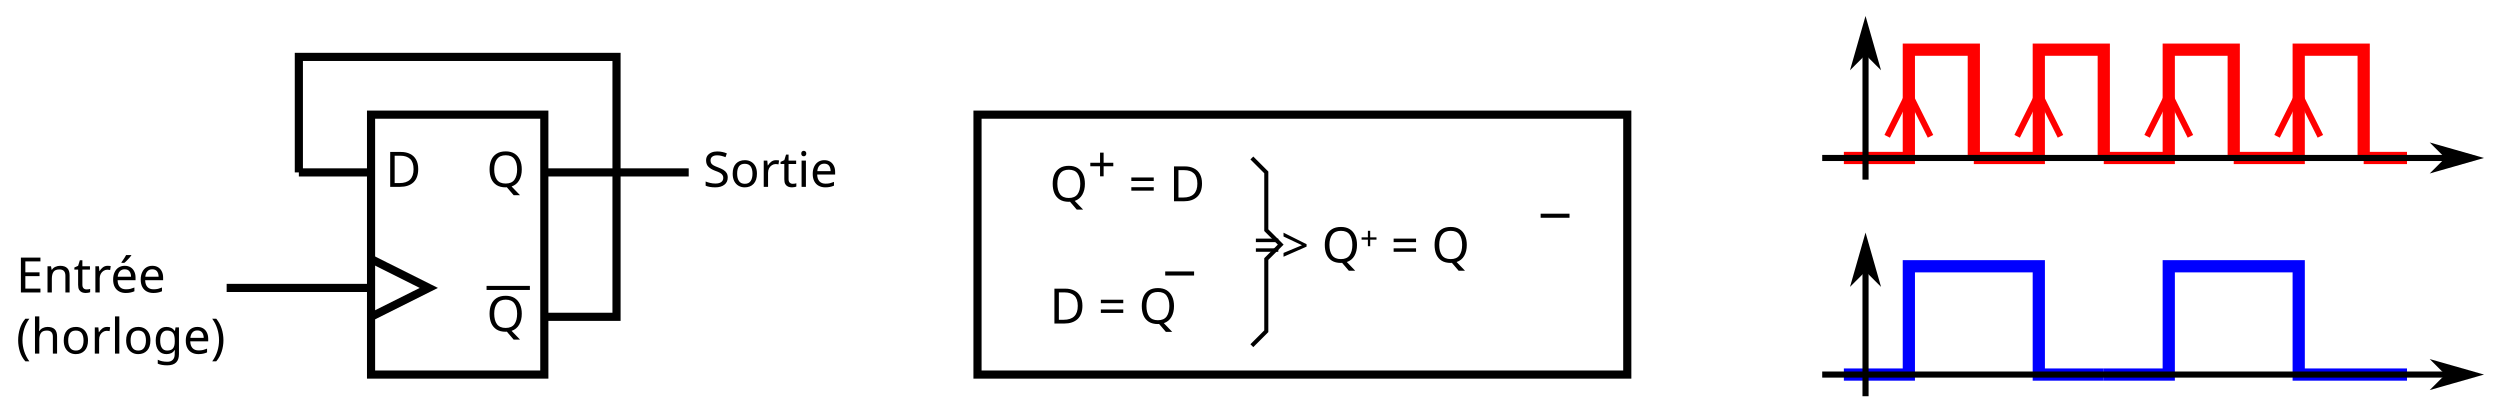
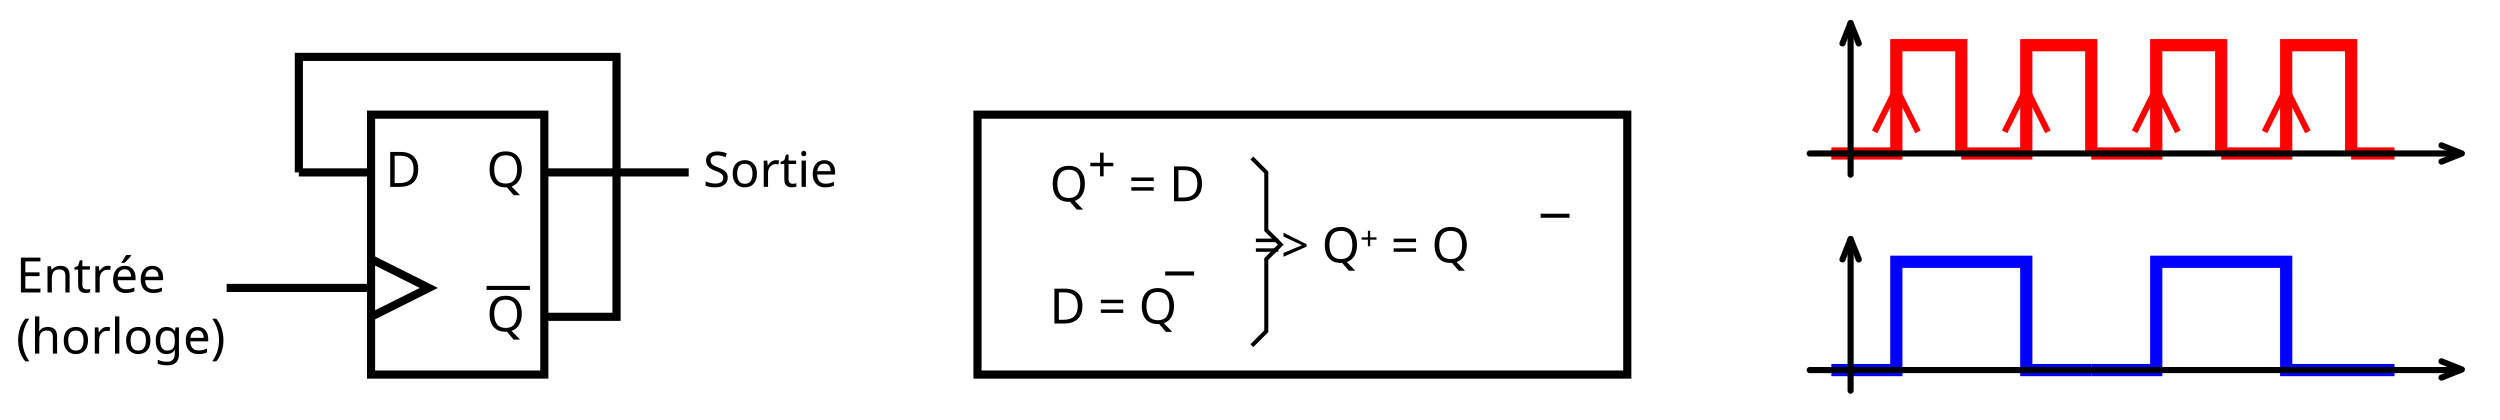
<svg xmlns="http://www.w3.org/2000/svg" width="613.478" height="102.979" id="svg2" version="1.1">
  <defs id="defs4">
    <marker orient="auto" refY="0" refX="0" id="Arrow1Mend" style="overflow:visible">
      <path id="path4161" d="M 0,0 5,-5 -12.5,0 5,5 0,0 z" style="fill-rule:evenodd;stroke:#000000;stroke-width:1pt" transform="matrix(-0.4,0,0,-0.4,-4,0)" />
    </marker>
  </defs>
  <g id="layer1" transform="translate(-25.87739,-244.6998)">
    <path style="fill:none;stroke:#000000;stroke-width:2px;stroke-linecap:butt;stroke-linejoin:miter;stroke-opacity:1" d="m 116.929,322.441 14.173,-7.087 -14.173,-7.087" id="path2987" />
    <path style="fill:none;stroke:#000000;stroke-width:2px;stroke-linecap:butt;stroke-linejoin:miter;stroke-opacity:1" d="m 116.929,336.614 0,-63.78 42.52,0 0,63.78 z" id="path2989" />
    <path style="fill:none;stroke:#000000;stroke-width:2px;stroke-linecap:butt;stroke-linejoin:miter;stroke-opacity:1" d="m 99.213,287.008 17.717,-5e-5" id="path3094" />
    <path style="fill:none;stroke:#000000;stroke-width:2px;stroke-linecap:butt;stroke-linejoin:miter;stroke-opacity:1" d="m 159.449,287.008 35.433,0" id="path3096" />
    <text xml:space="preserve" style="font-size:12px;font-style:normal;font-weight:normal;line-height:125%;letter-spacing:0px;word-spacing:0px;fill:#000000;fill-opacity:1;stroke:none;font-family:Sans" x="29.846" y="316.474" id="text3152">
      <tspan id="tspan3154" x="29.846" y="316.474">Entrée</tspan>
      <tspan x="29.846" y="331.474" id="tspan3234">(horloge)</tspan>
    </text>
    <text xml:space="preserve" style="font-size:12px;font-style:normal;font-weight:normal;line-height:125%;letter-spacing:0px;word-spacing:0px;fill:#000000;fill-opacity:1;stroke:none;font-family:Sans" x="120.472" y="290.551" id="text3235">
      <tspan id="tspan3237" x="120.472" y="290.551">D</tspan>
    </text>
    <path style="fill:none;stroke:#000000;stroke-width:2;stroke-linecap:butt;stroke-linejoin:miter;stroke-miterlimit:4;stroke-opacity:1;stroke-dasharray:none" d="m 81.496,315.354 35.433,0" id="path3082" />
    <text xml:space="preserve" style="font-size:12px;font-style:normal;font-weight:normal;line-height:125%;letter-spacing:0px;word-spacing:0px;fill:#000000;fill-opacity:1;stroke:none;font-family:Sans" x="198.425" y="290.551" id="text3152-9">
      <tspan x="198.425" y="290.551" id="tspan3234-9">Sortie</tspan>
    </text>
    <text xml:space="preserve" style="font-size:12px;font-style:normal;font-weight:normal;line-height:125%;letter-spacing:0px;word-spacing:0px;fill:#000000;fill-opacity:1;stroke:none;font-family:Sans" x="145.276" y="290.551" id="text3235-0">
      <tspan id="tspan3237-1" x="145.276" y="290.551">Q</tspan>
    </text>
    <text xml:space="preserve" style="font-size:12px;font-style:normal;font-weight:normal;line-height:125%;letter-spacing:0px;word-spacing:0px;fill:#000000;fill-opacity:1;stroke:none;font-family:Sans" x="145.276" y="325.984" id="text3235-0-9">
      <tspan id="tspan3237-1-4" x="145.276" y="325.984">Q</tspan>
    </text>
    <path style="fill:none;stroke:#000000;stroke-width:1px;stroke-linecap:butt;stroke-linejoin:miter;stroke-opacity:1" d="m 130.409,113.33 10.63,0" id="path3304" transform="translate(14.86661,202.0245)" />
    <path style="fill:none;stroke:#000000;stroke-width:2;stroke-linecap:butt;stroke-linejoin:miter;stroke-miterlimit:4;stroke-opacity:1;stroke-dasharray:none" d="m 84.346,84.983 0,-28.346 77.953,0 0,63.78 -17.717,0" id="path3306" transform="translate(14.86661,202.0245)" />
    <text xml:space="preserve" style="font-size:9px;font-style:normal;font-weight:normal;line-height:125%;letter-spacing:0px;word-spacing:0px;fill:#000000;fill-opacity:1;stroke:none;font-family:Sans" x="283.465" y="294.095" id="text4076">
      <tspan id="tspan4078" x="283.465" y="294.095" style="font-size:12px">Q<tspan style="font-size:12px;baseline-shift:super" id="tspan4084">+</tspan> = D</tspan>
      <tspan x="283.465" y="309.095" id="tspan4080" style="font-size:12px">                =&gt; Q<tspan style="font-size:65.001%;baseline-shift:super" id="tspan5156">+</tspan> = Q</tspan>
      <tspan x="283.465" y="324.095" id="tspan4082" style="font-size:12px">D = Q</tspan>
    </text>
    <rect style="color:#000000;fill:none;stroke:#000000;stroke-width:2;stroke-linecap:butt;stroke-linejoin:miter;stroke-miterlimit:4;stroke-opacity:1;stroke-dasharray:none;stroke-dashoffset:0;marker:none;visibility:visible;display:inline;overflow:visible;enable-background:accumulate" id="rect4086" width="159.449" height="63.78" x="265.748" y="272.835" ry="2.2587814e-05" />
-     <path style="fill:none;stroke:#ff0000;stroke-width:3;stroke-linecap:butt;stroke-linejoin:miter;stroke-miterlimit:4;stroke-opacity:1;stroke-dasharray:none" d="m 478.346,283.465 15.945,0 0,-26.575 15.945,0 0,26.575" id="path4088" />
-     <path style="fill:none;stroke:#0000ff;stroke-width:3;stroke-linecap:butt;stroke-linejoin:miter;stroke-miterlimit:4;stroke-opacity:1;stroke-dasharray:none" d="m 478.346,336.614 15.945,0 0,-26.575 31.89,0 0,26.575 15.945,0" id="path4090" />
-     <path style="fill:none;stroke:#0000ff;stroke-width:3;stroke-linecap:butt;stroke-linejoin:miter;stroke-miterlimit:4;stroke-opacity:1;stroke-dasharray:none" d="m 542.126,336.614 15.945,0 0,-26.575 31.89,0 0,26.575 26.575,0" id="path4090-7" />
-     <path style="fill:none;stroke:#ff0000;stroke-width:3;stroke-linecap:butt;stroke-linejoin:miter;stroke-miterlimit:4;stroke-opacity:1;stroke-dasharray:none" d="m 510.236,283.465 15.945,0 0,-26.575 15.945,0 0,26.575" id="path4088-4" />
-     <path style="fill:none;stroke:#ff0000;stroke-width:3;stroke-linecap:butt;stroke-linejoin:miter;stroke-miterlimit:4;stroke-opacity:1;stroke-dasharray:none" d="m 542.126,283.465 15.945,0 0,-26.575 15.945,0 0,26.575" id="path4088-2" />
-     <path style="fill:none;stroke:#ff0000;stroke-width:3;stroke-linecap:butt;stroke-linejoin:miter;stroke-miterlimit:4;stroke-opacity:1;stroke-dasharray:none" d="m 574.016,283.465 15.945,0 0,-26.575 15.945,0 0,26.575" id="path4088-0" />
-     <path style="fill:none;stroke:#ff0000;stroke-width:3;stroke-linecap:butt;stroke-linejoin:miter;stroke-miterlimit:4;stroke-opacity:1;stroke-dasharray:none" d="m 605.905,283.465 10.63,0" id="path4142" />
-     <path style="fill:none;stroke:#000000;stroke-width:1.5px;stroke-linecap:butt;stroke-linejoin:miter;stroke-opacity:1;marker-end:url(#Arrow1Mend)" d="m 473.031,283.465 159.449,0" id="path4144" />
-     <path style="fill:none;stroke:#000000;stroke-width:1.5px;stroke-linecap:butt;stroke-linejoin:miter;stroke-opacity:1;marker-end:url(#Arrow1Mend)" d="m 473.031,336.614 159.449,0" id="path4146" />
-     <path style="fill:none;stroke:#000000;stroke-width:1.5px;stroke-linecap:butt;stroke-linejoin:miter;stroke-opacity:1;marker-end:url(#Arrow1Mend)" d="m 483.661,288.78 0,-37.205" id="path4774" />
-     <path style="fill:none;stroke:#000000;stroke-width:1.5px;stroke-linecap:butt;stroke-linejoin:miter;stroke-opacity:1;marker-end:url(#Arrow1Mend)" d="m 483.661,341.929 0,-37.205" id="path4958" />
-     <path style="fill:none;stroke:#ff0000;stroke-width:1.5px;stroke-linecap:butt;stroke-linejoin:miter;stroke-opacity:1" d="m 488.976,278.15 5.315,-10.63 5.315,10.63" id="path5144" />
-     <path style="fill:none;stroke:#ff0000;stroke-width:1.5px;stroke-linecap:butt;stroke-linejoin:miter;stroke-opacity:1" d="m 520.866,278.15 5.315,-10.63 5.315,10.63" id="path5146" />
-     <path style="fill:none;stroke:#ff0000;stroke-width:1.5px;stroke-linecap:butt;stroke-linejoin:miter;stroke-opacity:1" d="m 552.756,278.15 5.315,-10.63 5.315,10.63" id="path5148" />
-     <path style="fill:none;stroke:#ff0000;stroke-width:1.5px;stroke-linecap:butt;stroke-linejoin:miter;stroke-opacity:1" d="m 584.646,278.15 5.315,-10.63 5.315,10.63" id="path5150" />
+     <path style="fill:none;stroke:#ff0000;stroke-width:3;stroke-linecap:butt;stroke-linejoin:miter;stroke-miterlimit:4;stroke-opacity:1;stroke-dasharray:none" d="m 475.276,282.362 15.945,0 0,-26.575 15.945,0 0,26.575" id="path4088" />
+     <path style="fill:none;stroke:#0000ff;stroke-width:3;stroke-linecap:butt;stroke-linejoin:miter;stroke-miterlimit:4;stroke-opacity:1;stroke-dasharray:none" d="m 475.276,335.512 15.945,0 0,-26.575 31.89,0 0,26.575 15.945,0" id="path4090" />
+     <path style="fill:none;stroke:#0000ff;stroke-width:3;stroke-linecap:butt;stroke-linejoin:miter;stroke-miterlimit:4;stroke-opacity:1;stroke-dasharray:none" d="m 539.055,335.512 15.945,0 0,-26.575 31.89,0 0,26.575 26.575,0" id="path4090-7" />
+     <path style="fill:none;stroke:#ff0000;stroke-width:3;stroke-linecap:butt;stroke-linejoin:miter;stroke-miterlimit:4;stroke-opacity:1;stroke-dasharray:none" d="m 507.165,282.362 15.945,0 0,-26.575 15.945,0 0,26.575" id="path4088-4" />
+     <path style="fill:none;stroke:#ff0000;stroke-width:3;stroke-linecap:butt;stroke-linejoin:miter;stroke-miterlimit:4;stroke-opacity:1;stroke-dasharray:none" d="m 539.055,282.362 15.945,0 0,-26.575 15.945,0 0,26.575" id="path4088-2" />
+     <path style="fill:none;stroke:#ff0000;stroke-width:3;stroke-linecap:butt;stroke-linejoin:miter;stroke-miterlimit:4;stroke-opacity:1;stroke-dasharray:none" d="m 570.945,282.362 15.945,0 0,-26.575 15.945,0 0,26.575" id="path4088-0" />
+     <path style="fill:none;stroke:#ff0000;stroke-width:3;stroke-linecap:butt;stroke-linejoin:miter;stroke-miterlimit:4;stroke-opacity:1;stroke-dasharray:none" d="m 602.835,282.362 10.63,0" id="path4142" />
+     <path style="fill:none;stroke:#000000;stroke-width:1.5px;stroke-linecap:round;stroke-linejoin:miter;stroke-opacity:1;marker-end:none" d="m 469.961,282.362 159.449,0" id="path4144" />
+     <path style="fill:none;stroke:#000000;stroke-width:1.5px;stroke-linecap:round;stroke-linejoin:miter;stroke-opacity:1;marker-end:none" d="m 469.961,335.512 159.449,0" id="path4146" />
+     <path style="fill:none;stroke:#000000;stroke-width:1.5px;stroke-linecap:round;stroke-linejoin:miter;stroke-opacity:1;marker-end:none" d="m 480,287.567 0,-37.205" id="path4774" />
+     <path style="fill:none;stroke:#000000;stroke-width:1.5px;stroke-linecap:round;stroke-linejoin:miter;stroke-opacity:1;marker-end:none" d="m 480,340.567 0,-37.205" id="path4958" />
+     <path style="fill:none;stroke:#ff0000;stroke-width:1.5px;stroke-linecap:butt;stroke-linejoin:miter;stroke-opacity:1" d="m 485.906,277.047 5.315,-10.63 5.315,10.63" id="path5144" />
+     <path style="fill:none;stroke:#ff0000;stroke-width:1.5px;stroke-linecap:butt;stroke-linejoin:miter;stroke-opacity:1" d="m 517.795,277.047 5.315,-10.63 5.315,10.63" id="path5146" />
+     <path style="fill:none;stroke:#ff0000;stroke-width:1.5px;stroke-linecap:butt;stroke-linejoin:miter;stroke-opacity:1" d="M 549.685,277.047 555,266.417 l 5.315,10.63" id="path5148" />
+     <path style="fill:none;stroke:#ff0000;stroke-width:1.5px;stroke-linecap:butt;stroke-linejoin:miter;stroke-opacity:1" d="m 581.575,277.047 5.315,-10.63 5.315,10.63" id="path5150" />
    <path style="fill:none;stroke:#000000;stroke-width:1px;stroke-linecap:butt;stroke-linejoin:miter;stroke-opacity:1" d="m 403.937,297.638 7.087,0" id="path5152" />
    <path style="fill:none;stroke:#000000;stroke-width:1px;stroke-linecap:butt;stroke-linejoin:miter;stroke-opacity:1" d="m 296.944,109.787 7.087,0" id="path5154" transform="translate(14.86661,202.0245)" />
    <path style="fill:none;stroke:#000000;stroke-width:1px;stroke-linecap:butt;stroke-linejoin:miter;stroke-opacity:1" d="m 318.204,81.44 3.543,3.543 0,14.173 3.543,3.543 -3.543,3.543 0,17.717 -3.543,3.543" id="path5158" transform="translate(14.86661,202.0245)" />
+     <path style="fill:none;stroke:#000000;stroke-width:1.5;stroke-linecap:round;stroke-linejoin:round;stroke-opacity:1;stroke-miterlimit:4;stroke-dasharray:none" d="m 452.123,63.662 2,-5 2,5" id="path4530" transform="translate(25.87739,244.6998)" />
+     <path style="fill:none;stroke:#000000;stroke-width:1.5;stroke-linecap:round;stroke-linejoin:round;stroke-miterlimit:4;stroke-opacity:1;stroke-dasharray:none" d="m 478,255.362 2,-5 2,5" id="path4530-5" />
+     <path style="fill:none;stroke:#000000;stroke-width:1.5;stroke-linecap:round;stroke-linejoin:round;stroke-miterlimit:4;stroke-opacity:1;stroke-dasharray:none" d="m 625,280.362 5,2 -5,2" id="path4530-4" />
+     <path style="fill:none;stroke:#000000;stroke-width:1.5;stroke-linecap:round;stroke-linejoin:round;stroke-miterlimit:4;stroke-opacity:1;stroke-dasharray:none" d="m 625,333.362 5,2 -5,2" id="path4530-4-7" />
  </g>
</svg>
